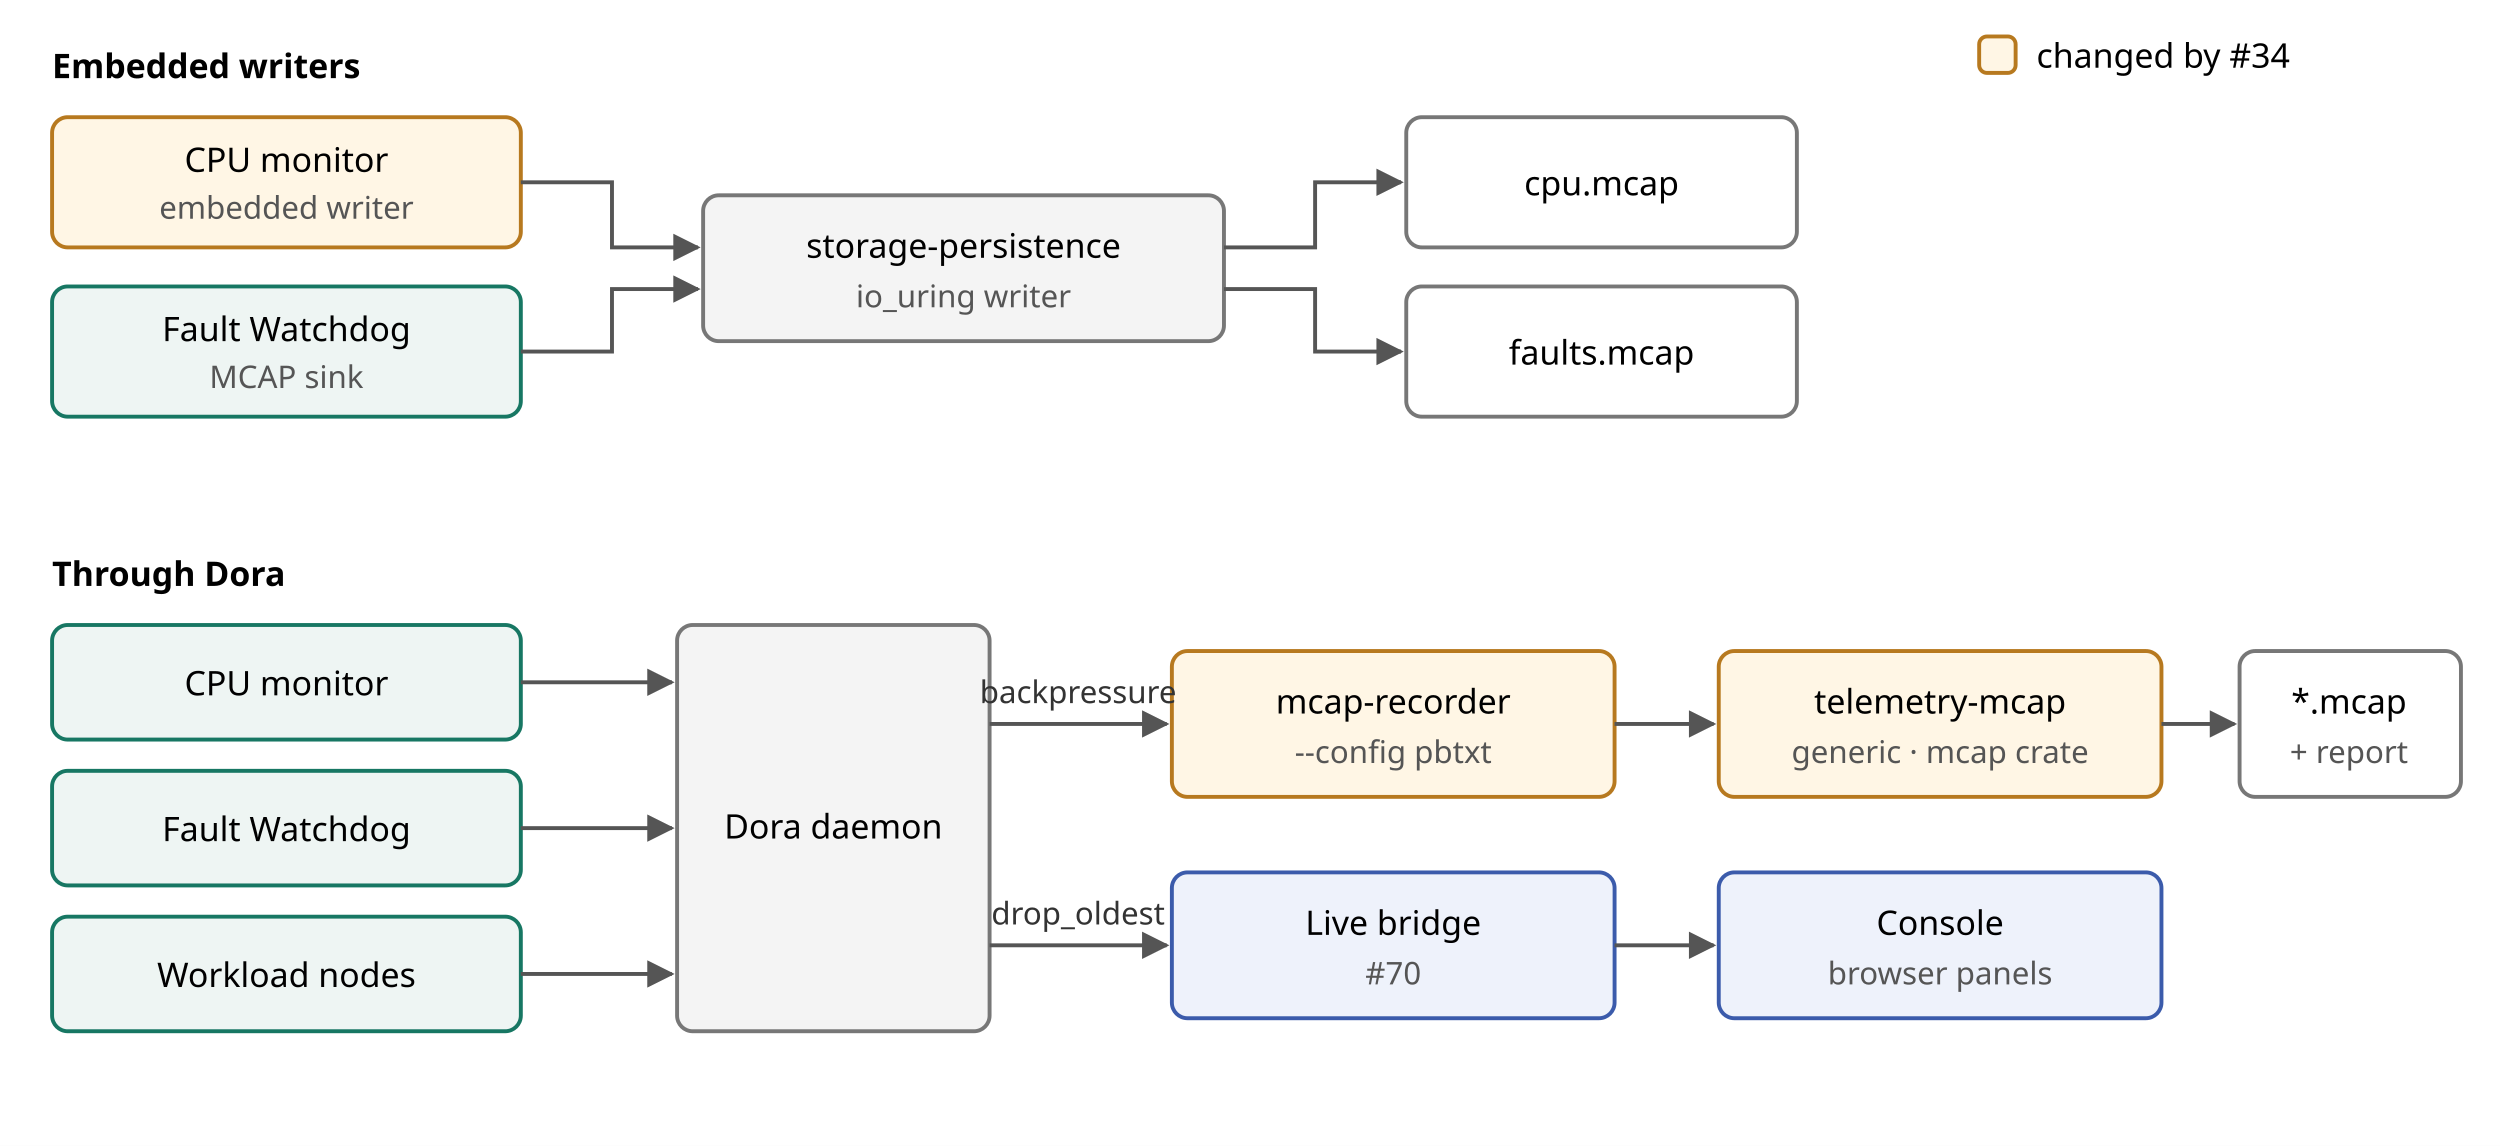
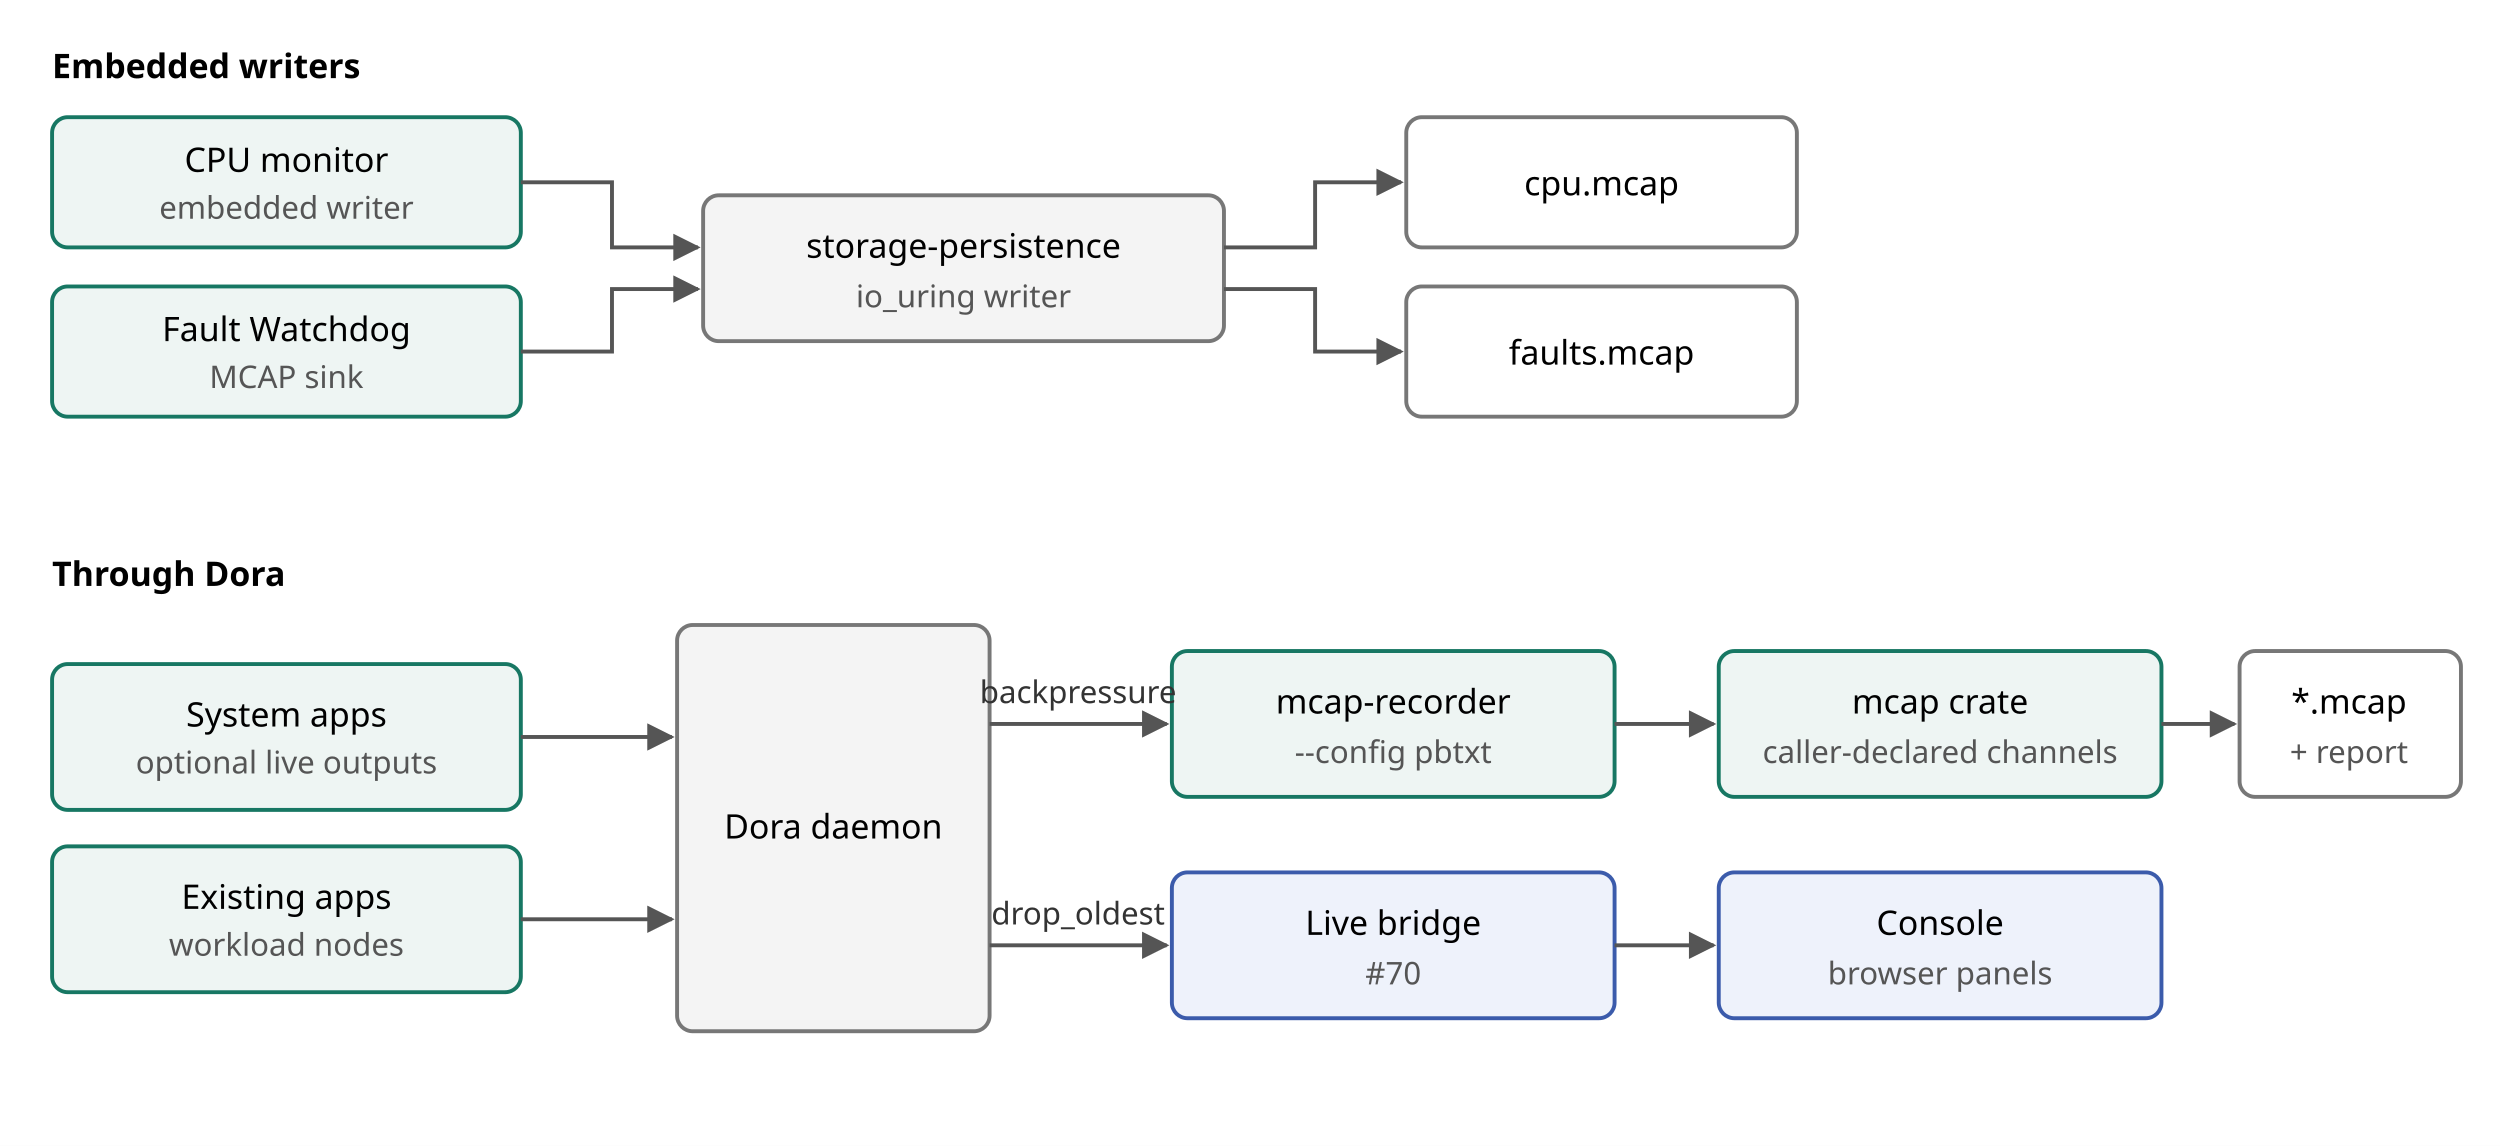
<svg xmlns="http://www.w3.org/2000/svg" viewBox="0 0 960 440" font-family="system-ui, sans-serif" font-size="13">
  <defs>
    <marker id="a" viewBox="0 0 10 10" refX="9" refY="5" markerWidth="7" markerHeight="7" orient="auto">
      <path d="M0,0 L10,5 L0,10 z" fill="#555" />
    </marker>
  </defs>
  <rect width="960" height="440" fill="#fff" />
-   <rect x="760" y="14" width="14" height="14" rx="3" fill="#fff6e5" stroke="#b7791f" stroke-width="1.5" />
-   <text x="782" y="26">changed by #34</text>
  <text x="20" y="30" font-weight="600">Embedded writers</text>
  <g stroke-width="1.5">
-     <rect x="20" y="45" width="180" height="50" rx="6" fill="#fff6e5" stroke="#b7791f" />
+     <rect x="20" y="45" width="180" height="50" rx="6" fill="#eef5f3" stroke="#177763" />
    <rect x="20" y="110" width="180" height="50" rx="6" fill="#eef5f3" stroke="#177763" />
    <rect x="270" y="75" width="200" height="56" rx="6" fill="#f4f4f4" stroke="#777" />
    <rect x="540" y="45" width="150" height="50" rx="6" fill="#fff" stroke="#777" />
    <rect x="540" y="110" width="150" height="50" rx="6" fill="#fff" stroke="#777" />
  </g>
  <g text-anchor="middle">
    <text x="110" y="66">CPU monitor</text>
    <text x="110" y="84" fill="#555" font-size="12">embedded writer</text>
    <text x="110" y="131">Fault Watchdog</text>
    <text x="110" y="149" fill="#555" font-size="12">MCAP sink</text>
    <text x="370" y="99">storage-persistence</text>
    <text x="370" y="118" fill="#555" font-size="12">io_uring writer</text>
    <text x="615" y="75">cpu.mcap</text>
    <text x="615" y="140">faults.mcap</text>
  </g>
  <text x="20" y="225" font-weight="600">Through Dora</text>
  <g stroke-width="1.5">
-     <rect x="20" y="240" width="180" height="44" rx="6" fill="#eef5f3" stroke="#177763" />
-     <rect x="20" y="296" width="180" height="44" rx="6" fill="#eef5f3" stroke="#177763" />
-     <rect x="20" y="352" width="180" height="44" rx="6" fill="#eef5f3" stroke="#177763" />
+     <rect x="20" y="255" width="180" height="56" rx="6" fill="#eef5f3" stroke="#177763" />
+     <rect x="20" y="325" width="180" height="56" rx="6" fill="#eef5f3" stroke="#177763" />
    <rect x="260" y="240" width="120" height="156" rx="6" fill="#f4f4f4" stroke="#777" />
-     <rect x="450" y="250" width="170" height="56" rx="6" fill="#fff6e5" stroke="#b7791f" />
-     <rect x="660" y="250" width="170" height="56" rx="6" fill="#fff6e5" stroke="#b7791f" />
+     <rect x="450" y="250" width="170" height="56" rx="6" fill="#eef5f3" stroke="#177763" />
+     <rect x="660" y="250" width="170" height="56" rx="6" fill="#eef5f3" stroke="#177763" />
    <rect x="860" y="250" width="85" height="56" rx="6" fill="#fff" stroke="#777" />
    <rect x="450" y="335" width="170" height="56" rx="6" fill="#eef2fb" stroke="#3b5bab" />
    <rect x="660" y="335" width="170" height="56" rx="6" fill="#eef2fb" stroke="#3b5bab" />
  </g>
  <g text-anchor="middle">
-     <text x="110" y="267">CPU monitor</text>
-     <text x="110" y="323">Fault Watchdog</text>
-     <text x="110" y="379">Workload nodes</text>
+     <text x="110" y="279">System apps</text>
+     <text x="110" y="297" fill="#555" font-size="12">optional live outputs</text>
+     <text x="110" y="349">Existing apps</text>
+     <text x="110" y="367" fill="#555" font-size="12">workload nodes</text>
    <text x="320" y="322">Dora daemon</text>
    <text x="535" y="274">mcap-recorder</text>
    <text x="535" y="293" fill="#555" font-size="12">--config pbtxt</text>
-     <text x="745" y="274">telemetry-mcap</text>
-     <text x="745" y="293" fill="#555" font-size="12">generic · mcap crate</text>
+     <text x="745" y="274">mcap crate</text>
+     <text x="745" y="293" fill="#555" font-size="12">caller-declared channels</text>
    <text x="902" y="274">*.mcap</text>
    <text x="902" y="293" fill="#555" font-size="12">+ report</text>
    <text x="535" y="359">Live bridge</text>
    <text x="535" y="378" fill="#555" font-size="12">#70</text>
    <text x="745" y="359">Console</text>
    <text x="745" y="378" fill="#555" font-size="12">browser panels</text>
  </g>
  <g stroke="#555" stroke-width="1.5" fill="none" marker-end="url(#a)">
    <path d="M200 70 H235 V95 H268" />
    <path d="M200 135 H235 V111 H268" />
    <path d="M470 95 H505 V70 H538" />
    <path d="M470 111 H505 V135 H538" />
-     <path d="M200 262 H258" />
-     <path d="M200 318 H258" />
-     <path d="M200 374 H258" />
+     <path d="M200 283 H258" />
+     <path d="M200 353 H258" />
    <path d="M380 278 H448" />
    <path d="M380 363 H448" />
    <path d="M620 278 H658" />
    <path d="M830 278 H858" />
    <path d="M620 363 H658" />
  </g>
  <g fill="#333" font-size="12" text-anchor="middle">
    <text x="414" y="270">backpressure</text>
    <text x="414" y="355">drop_oldest</text>
  </g>
</svg>
